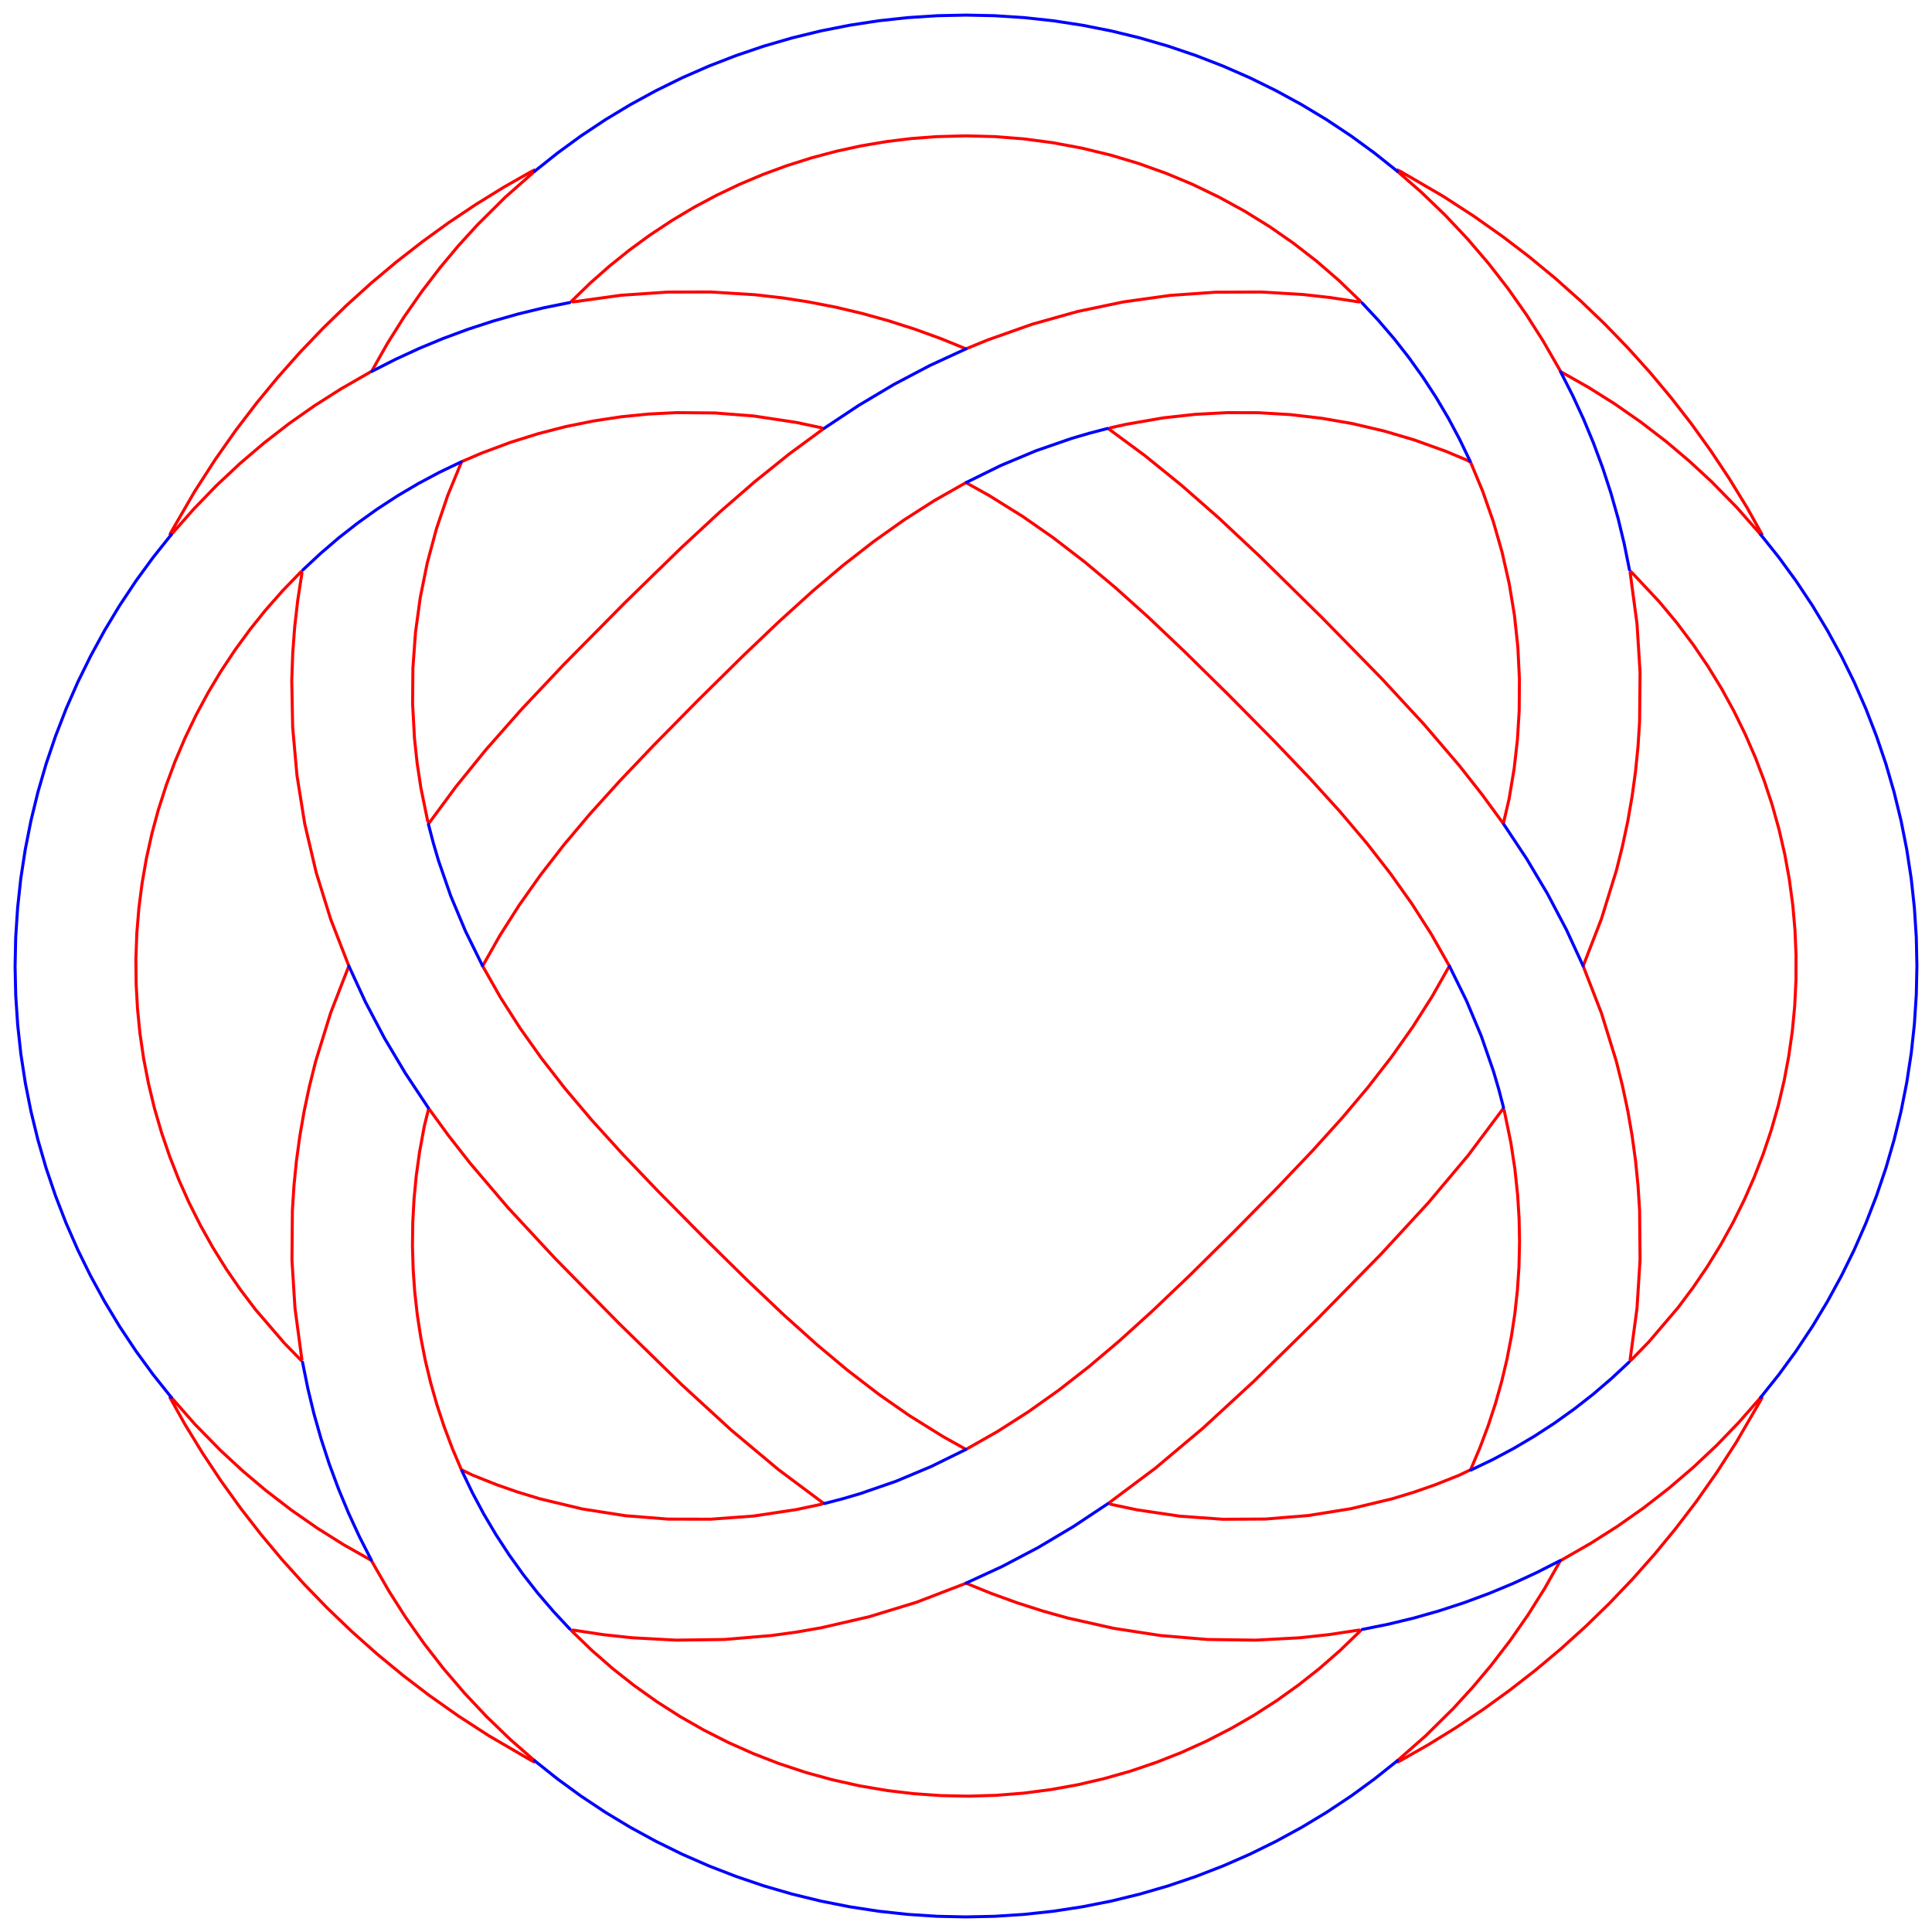
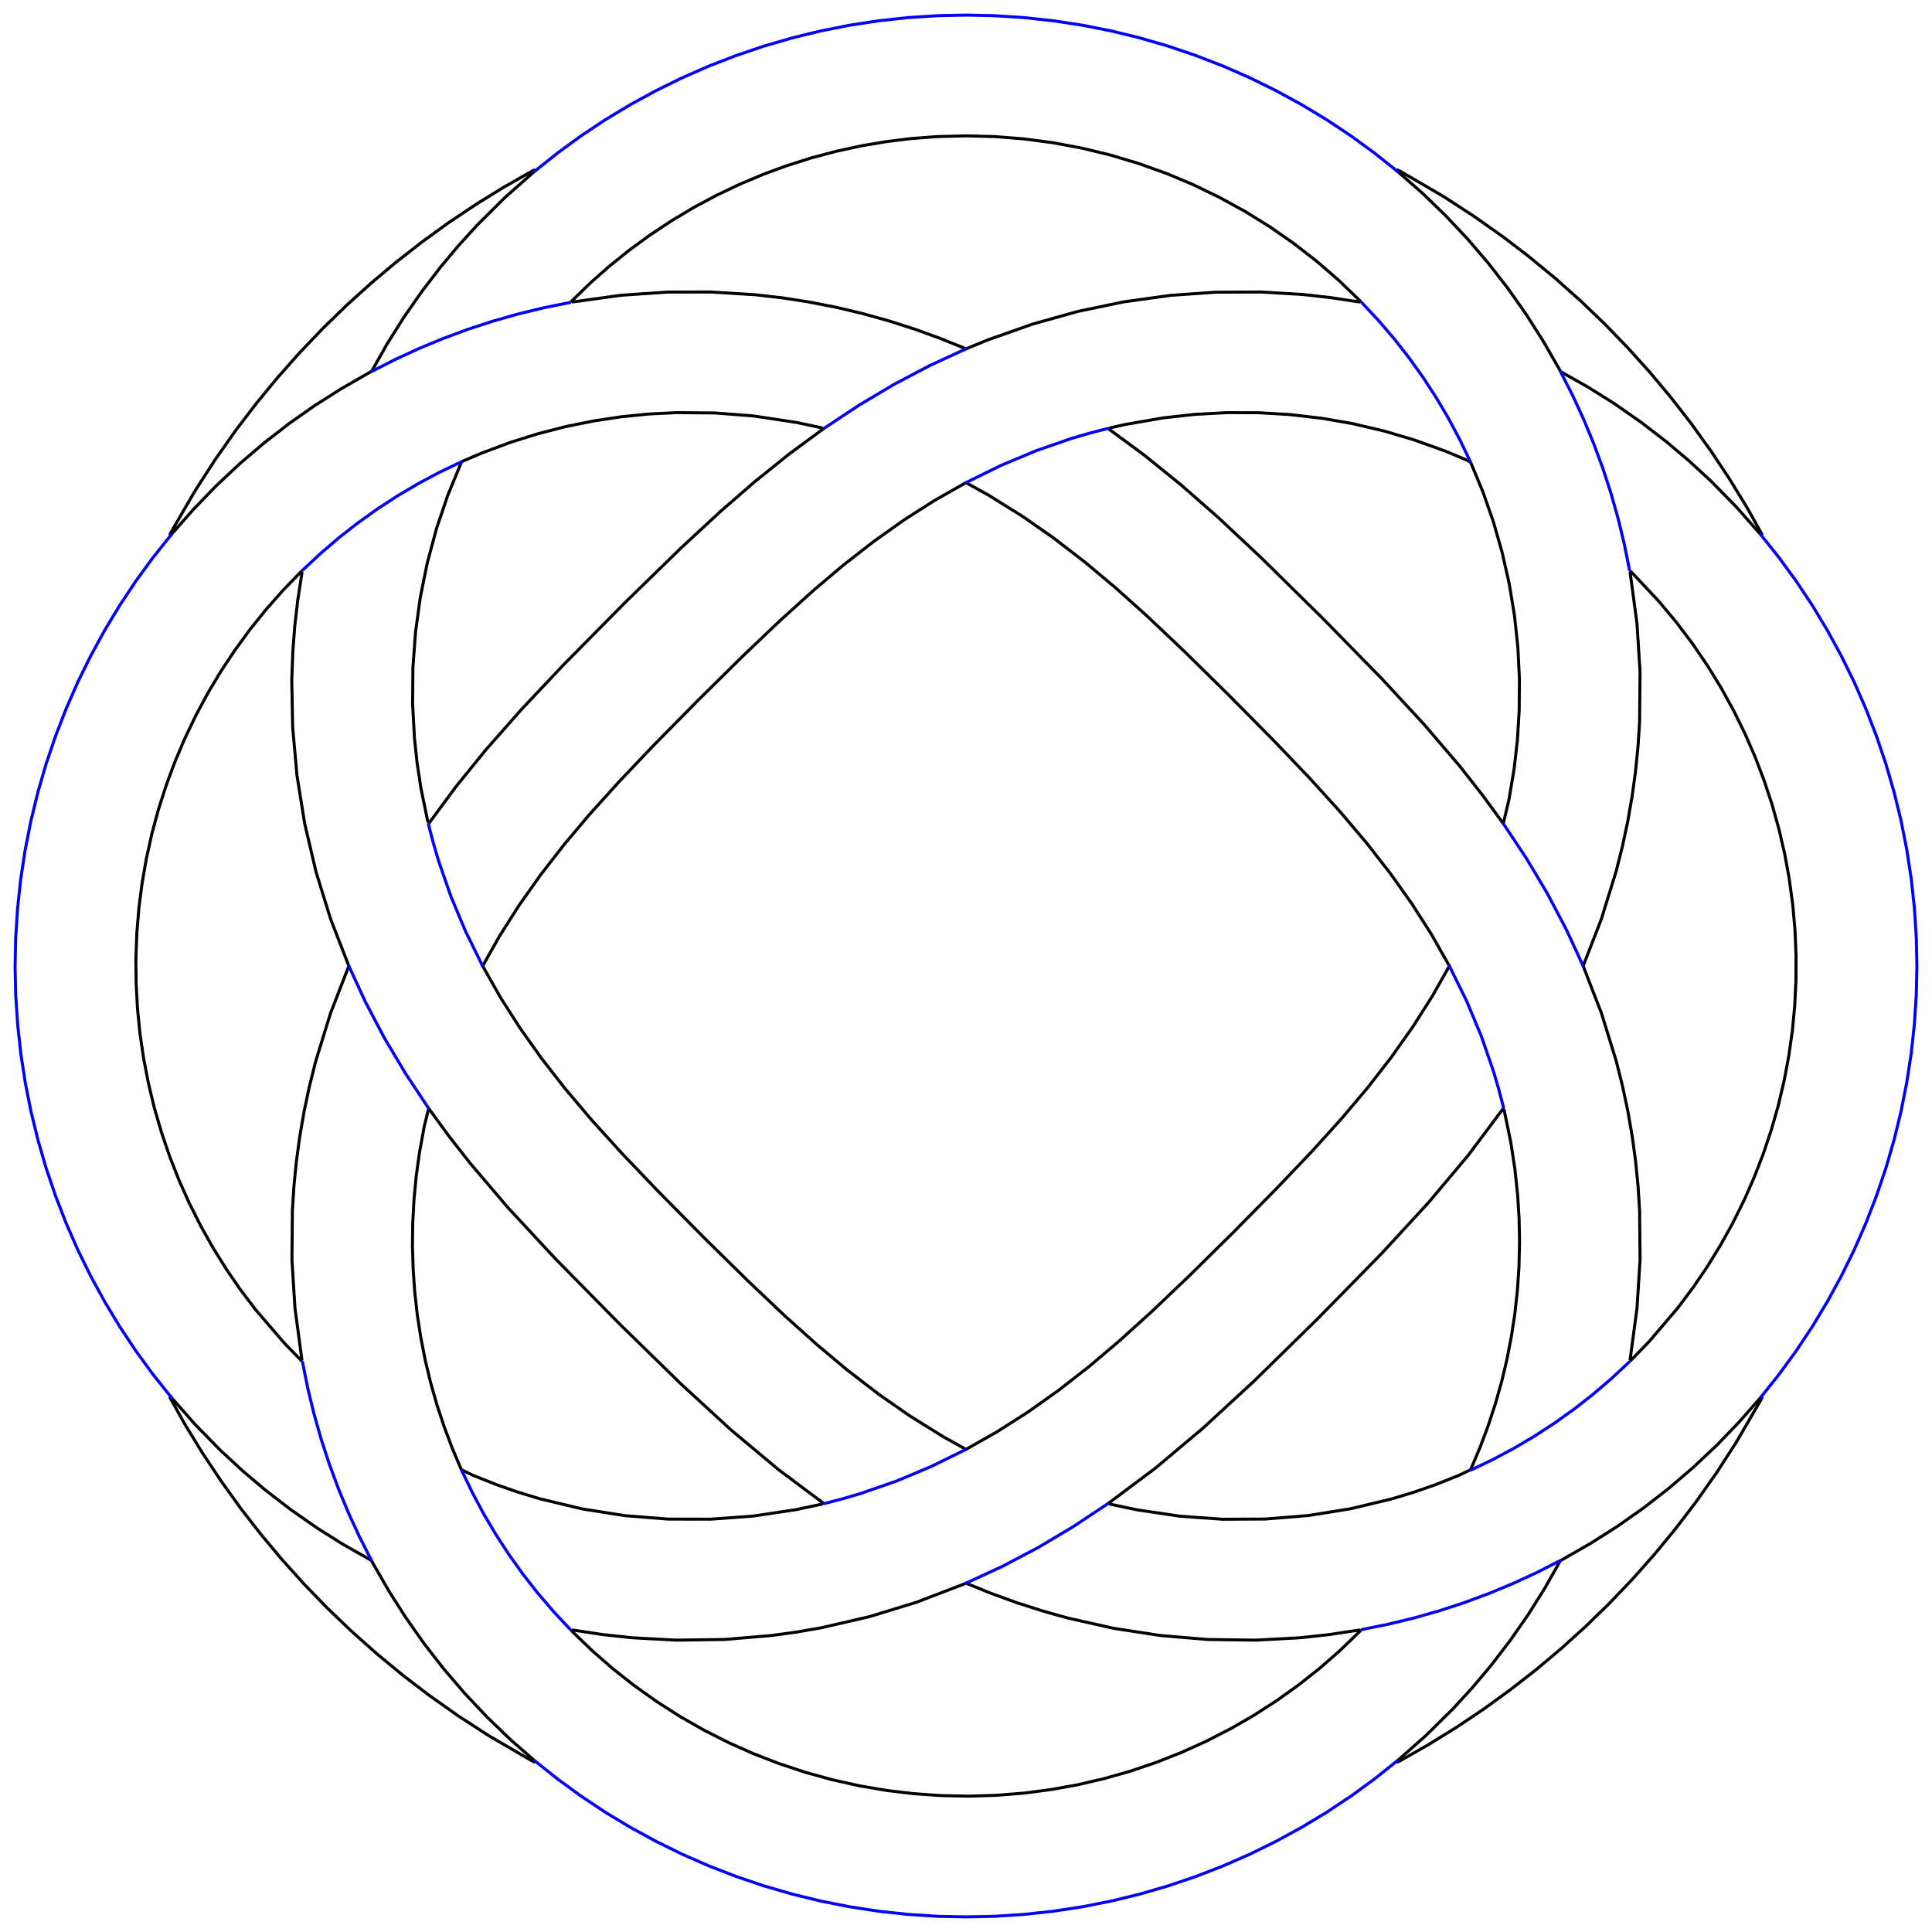
<svg xmlns="http://www.w3.org/2000/svg" width="64mm" height="64mm" viewBox="-32 -32 64 64">
-   <g id="cut" fill="none" stroke="#ff0000" stroke-width="0.1">
+   <g id="cut" fill="none" stroke="#000000" stroke-width="0.1">
    <path d="M-0.97 -27.474L0 -27.5L0.96 -27.475L1.92 -27.399L2.88 -27.272L3.84 -27.093L4.8 -26.86L5.714 -26.586L6.629 -26.259L7.497 -25.896L8.366 -25.478L9.229 -25.006L10.057 -24.493L10.834 -23.953L11.611 -23.351L12.343 -22.718L13.054 -22.034L13.029 -22.001L12.983 -22.003L12.069 -22.143L11.154 -22.245L9.783 -22.327L8.274 -22.321L6.766 -22.215L5.211 -21.998L3.703 -21.683L2.194 -21.26L0.731 -20.743L0 -20.444L-0.823 -20.779L-1.691 -21.094L-2.56 -21.372L-3.429 -21.614L-4.297 -21.82L-5.211 -21.998L-6.08 -22.133L-6.994 -22.237L-8.457 -22.328L-9.874 -22.325L-11.429 -22.219L-12.983 -22.003L-13.029 -22.001L-13.054 -22.034L-12.441 -22.629L-11.82 -23.177L-11.154 -23.713L-10.469 -24.214L-9.737 -24.698L-9.006 -25.134L-8.274 -25.525L-7.497 -25.896L-6.72 -26.223L-5.943 -26.509L-5.12 -26.77L-4.297 -26.989L-3.474 -27.168L-2.651 -27.307L-1.829 -27.409L-0.97 -27.474ZM-14.376 -26.331L-14.309 -26.362L-14.284 -26.331L-15.267 -25.463L-16.183 -24.553L-16.812 -23.863L-17.417 -23.14L-18.019 -22.354L-18.624 -21.486L-19.17 -20.617L-19.687 -19.703L-20.709 -19.115L-21.577 -18.563L-22.427 -17.966L-23.253 -17.326L-24.057 -16.64L-24.836 -15.909L-25.588 -15.131L-26.286 -14.338L-26.331 -14.284L-26.362 -14.309L-26.343 -14.354L-25.548 -15.726L-24.87 -16.777L-24.183 -17.754L-23.497 -18.651L-22.811 -19.484L-22.08 -20.309L-21.303 -21.123L-20.526 -21.879L-19.703 -22.623L-18.88 -23.314L-18.011 -23.991L-17.143 -24.62L-16.229 -25.232L-15.314 -25.797L-14.376 -26.331ZM14.284 -26.331L14.309 -26.362L14.4 -26.318L15.817 -25.492L16.823 -24.839L17.783 -24.161L18.652 -23.497L19.52 -22.781L20.359 -22.034L21.166 -21.261L21.922 -20.48L22.663 -19.657L23.36 -18.823L24.026 -17.966L24.683 -17.051L25.29 -16.137L25.878 -15.177L26.362 -14.309L26.331 -14.284L25.546 -15.177L24.696 -16.046L23.954 -16.731L23.197 -17.371L22.354 -18.019L21.486 -18.624L20.617 -19.17L19.703 -19.687L19.115 -20.709L18.563 -21.577L17.952 -22.446L17.313 -23.269L16.609 -24.091L15.877 -24.869L15.086 -25.631L14.284 -26.331ZM-9.582 -18.331L-8.32 -18.32L-7.04 -18.221L-5.623 -18.007L-4.784 -17.829L-4.739 -17.783L-5.858 -16.96L-6.994 -16.046L-8.153 -15.04L-9.436 -13.851L-11.311 -12.023L-13.343 -9.966L-14.723 -8.503L-15.909 -7.158L-16.894 -5.943L-17.783 -4.739L-17.832 -4.8L-18.057 -5.897L-18.182 -6.72L-18.27 -7.543L-18.332 -8.686L-18.322 -9.874L-18.235 -11.063L-18.078 -12.206L-17.847 -13.349L-17.54 -14.491L-17.168 -15.589L-16.716 -16.686L-16.686 -16.716L-16.046 -16.99L-15.086 -17.348L-14.171 -17.634L-13.257 -17.869L-12.343 -18.054L-11.429 -18.193L-10.514 -18.285L-9.582 -18.331ZM8.654 -18.331L9.691 -18.328L10.743 -18.266L11.794 -18.143L12.8 -17.968L13.851 -17.722L14.857 -17.424L15.909 -17.045L16.594 -16.757L16.716 -16.686L17.116 -15.726L17.468 -14.72L17.757 -13.714L17.995 -12.663L18.169 -11.611L18.281 -10.56L18.333 -9.509L18.325 -8.457L18.267 -7.497L18.158 -6.537L17.99 -5.531L17.808 -4.754L17.783 -4.739L17.097 -5.678L16.349 -6.629L15.177 -8L13.782 -9.509L11.814 -11.52L9.737 -13.564L8.366 -14.848L7.131 -15.931L5.917 -16.914L4.739 -17.783L4.784 -17.829L5.303 -17.944L6.537 -18.158L7.589 -18.274L8.654 -18.331ZM-0.023 -16L0 -16.012L0.76 -15.589L1.874 -14.895L2.88 -14.194L3.931 -13.386L4.937 -12.544L6.027 -11.566L7.232 -10.423L8.686 -8.992L10.21 -7.451L11.389 -6.217L12.389 -5.115L13.275 -4.069L14.059 -3.063L14.773 -2.057L15.416 -1.051L16.012 0L15.443 1.006L14.804 2.011L14.093 3.017L13.312 4.023L12.464 5.029L11.474 6.125L10.331 7.326L8.869 8.809L7.373 10.286L6.171 11.431L5.074 12.424L4.069 13.275L3.063 14.059L2.057 14.773L1.051 15.416L0.023 16L0 16.012L-0.76 15.589L-1.874 14.895L-2.88 14.194L-3.931 13.386L-4.937 12.544L-6.027 11.566L-7.232 10.423L-8.686 8.992L-10.21 7.451L-11.389 6.217L-12.389 5.115L-13.275 4.069L-14.059 3.063L-14.773 2.057L-15.416 1.051L-16.012 0L-15.443 -1.006L-14.804 -2.011L-14.093 -3.017L-13.312 -4.023L-12.464 -5.029L-11.474 -6.125L-10.331 -7.326L-8.869 -8.809L-7.373 -10.286L-6.171 -11.431L-5.074 -12.424L-4.069 -13.275L-3.063 -14.059L-2.057 -14.773L-1.051 -15.416L-0.023 -16ZM-22.06 -13.029L-22.034 -13.054L-22.001 -13.029L-22.003 -12.983L-22.137 -12.114L-22.237 -11.246L-22.302 -10.377L-22.335 -9.463L-22.305 -7.909L-22.162 -6.309L-21.905 -4.709L-21.529 -3.109L-21.047 -1.554L-20.444 0L-21.047 1.554L-21.542 3.154L-21.748 3.977L-21.923 4.8L-22.066 5.623L-22.179 6.446L-22.261 7.269L-22.314 8.091L-22.329 9.737L-22.228 11.337L-22.001 13.029L-22.034 13.054L-22.583 12.49L-23.543 11.373L-24.046 10.707L-24.503 10.042L-24.949 9.326L-25.359 8.594L-25.737 7.841L-26.074 7.086L-26.379 6.309L-26.651 5.511L-26.885 4.709L-27.083 3.886L-27.242 3.063L-27.363 2.24L-27.445 1.417L-27.49 0.594L-27.499 -0.229L-27.467 -1.097L-27.399 -1.92L-27.293 -2.743L-27.15 -3.566L-26.967 -4.389L-26.757 -5.166L-26.493 -5.989L-26.205 -6.766L-25.875 -7.543L-25.509 -8.306L-25.108 -9.051L-24.686 -9.757L-24.214 -10.469L-23.713 -11.154L-23.199 -11.794L-22.635 -12.434L-22.06 -13.029ZM22.001 -13.029L22.034 -13.054L22.106 -12.983L22.963 -12.069L23.543 -11.373L24.091 -10.643L24.582 -9.92L25.029 -9.189L25.431 -8.457L25.812 -7.68L26.15 -6.903L26.445 -6.126L26.702 -5.349L26.932 -4.526L27.122 -3.703L27.272 -2.88L27.389 -2.011L27.461 -1.189L27.496 -0.366L27.494 0.457L27.452 1.326L27.374 2.149L27.257 2.971L27.103 3.794L26.909 4.617L26.674 5.44L26.413 6.217L26.112 6.994L25.783 7.744L25.407 8.503L25.002 9.234L24.552 9.966L24.085 10.651L23.589 11.315L22.629 12.441L22.034 13.054L22.001 13.029L22.228 11.337L22.329 9.737L22.314 8.091L22.261 7.269L22.179 6.446L22.066 5.623L21.923 4.8L21.748 3.977L21.542 3.154L21.047 1.554L20.444 0L21.047 -1.554L21.542 -3.154L21.748 -3.977L21.923 -4.8L22.066 -5.623L22.179 -6.446L22.261 -7.269L22.314 -8.091L22.329 -9.737L22.228 -11.337L22.001 -13.029ZM-17.808 4.754L-17.783 4.739L-17.139 5.623L-16.423 6.537L-15.177 8L-13.608 9.691L-11.474 11.86L-9.417 13.869L-7.771 15.379L-6.217 16.679L-4.739 17.783L-4.784 17.829L-5.623 18.007L-7.04 18.221L-8.457 18.325L-9.874 18.322L-11.291 18.209L-12.709 17.986L-14.126 17.647L-14.857 17.424L-15.543 17.185L-16.337 16.869L-16.716 16.686L-17.008 16L-17.284 15.269L-17.526 14.537L-17.734 13.806L-17.91 13.074L-18.062 12.297L-18.175 11.566L-18.262 10.789L-18.313 10.057L-18.337 9.28L-18.327 8.503L-18.285 7.726L-18.211 6.949L-18.103 6.171L-17.944 5.303L-17.808 4.754ZM17.772 4.754L17.783 4.739L17.829 4.784L18.049 5.851L18.182 6.72L18.274 7.589L18.322 8.366L18.337 9.143L18.318 9.966L18.266 10.743L18.181 11.52L18.07 12.251L17.92 13.027L17.746 13.76L17.54 14.491L17.3 15.223L17.026 15.954L16.716 16.686L16.337 16.869L15.543 17.185L14.857 17.424L14.126 17.647L12.754 17.977L11.337 18.204L9.92 18.32L8.503 18.327L7.086 18.226L5.669 18.016L4.784 17.829L4.739 17.783L6.267 16.64L7.845 15.314L9.532 13.76L11.657 11.677L13.76 9.532L15.314 7.845L16.64 6.267L17.772 4.754ZM-26.362 14.309L-26.331 14.284L-25.546 15.177L-24.696 16.046L-23.954 16.731L-23.197 17.371L-22.354 18.019L-21.486 18.624L-20.617 19.17L-19.703 19.687L-19.115 20.709L-18.563 21.577L-17.952 22.446L-17.313 23.269L-16.609 24.091L-15.877 24.869L-15.086 25.631L-14.284 26.331L-14.309 26.362L-14.4 26.318L-15.817 25.492L-16.823 24.839L-17.783 24.161L-18.652 23.497L-19.52 22.781L-20.359 22.034L-21.166 21.261L-21.922 20.48L-22.663 19.657L-23.36 18.823L-24.026 17.966L-24.683 17.051L-25.29 16.137L-25.878 15.177L-26.362 14.309ZM26.311 14.309L26.331 14.284L26.362 14.309L26.343 14.354L25.52 15.771L24.87 16.777L24.183 17.754L23.497 18.651L22.811 19.484L22.08 20.309L21.303 21.123L20.526 21.879L19.703 22.623L18.88 23.314L18.011 23.991L17.143 24.62L16.229 25.232L15.314 25.797L14.354 26.343L14.309 26.362L14.284 26.331L15.223 25.504L16.137 24.601L16.777 23.902L17.387 23.177L18.019 22.354L18.624 21.486L19.17 20.617L19.687 19.703L20.709 19.115L21.577 18.563L22.446 17.952L23.269 17.313L24.091 16.609L24.869 15.877L25.6 15.119L26.311 14.309ZM-0.085 20.48L0 20.444L0.823 20.779L1.691 21.094L2.56 21.372L3.383 21.602L4.891 21.94L6.446 22.179L8 22.31L9.6 22.332L11.063 22.253L12.023 22.149L12.983 22.003L13.029 22.001L13.054 22.034L12.391 22.674L11.711 23.269L11.017 23.817L10.286 24.34L9.535 24.823L8.777 25.26L7.954 25.683L7.126 26.057L6.309 26.379L5.44 26.674L4.571 26.92L3.703 27.122L2.834 27.279L1.92 27.399L1.006 27.472L0.091 27.5L-0.823 27.482L-1.737 27.417L-2.606 27.314L-3.52 27.159L-4.434 26.955L-5.303 26.716L-6.189 26.423L-7.04 26.093L-7.863 25.727L-8.686 25.31L-9.463 24.867L-10.24 24.371L-11.017 23.817L-11.703 23.275L-12.391 22.674L-13.054 22.034L-13.029 22.001L-12.983 22.003L-12.023 22.149L-11.063 22.253L-9.6 22.332L-8 22.31L-6.446 22.179L-5.623 22.066L-4.8 21.923L-3.2 21.554L-1.646 21.079L-0.085 20.48Z" />
  </g>
  <g id="engrave" fill="none" stroke="#0000ff" stroke-width="0.1" stroke-linecap="round">
    <path d="M-21.968 -13.119L-21.388 -13.66L-20.771 -14.189L-20.153 -14.672L-19.499 -15.14L-18.829 -15.576L-18.145 -15.98L-17.449 -16.351L-16.722 -16.7M16.017 0.009L16.58 1.153L17.068 2.318L17.476 3.496L17.65 4.09L17.808 4.696M-13.119 21.968L-13.66 21.388L-14.189 20.771L-14.672 20.153L-15.14 19.499L-15.576 18.829L-15.98 18.145L-16.351 17.449L-16.7 16.722M0.009 -16.017L1.153 -16.58L2.318 -17.068L3.496 -17.476L4.09 -17.65L4.696 -17.808M21.968 13.119L21.388 13.66L20.771 14.189L20.153 14.672L19.499 15.14L18.829 15.576L18.145 15.98L17.449 16.351L16.722 16.7M-16.017 -0.009L-16.58 -1.153L-17.068 -2.318L-17.476 -3.496L-17.65 -4.09L-17.808 -4.696M13.119 -21.968L13.66 -21.388L14.189 -20.771L14.672 -20.153L15.14 -19.499L15.576 -18.829L15.98 -18.145L16.351 -17.449L16.7 -16.722M-0.009 16.017L-1.153 16.58L-2.318 17.068L-3.496 17.476L-4.09 17.65L-4.696 17.808M-19.682 -19.698L-18.904 -20.094L-18.117 -20.457L-17.321 -20.787L-16.493 -21.094L-15.661 -21.365L-14.825 -21.602L-13.988 -21.804L-13.125 -21.978M17.813 -4.697L18.571 -3.554L19.264 -2.39L19.892 -1.197L20.442 -0.004M-19.698 19.682L-20.094 18.904L-20.457 18.117L-20.787 17.321L-21.094 16.493L-21.365 15.661L-21.602 14.825L-21.804 13.988L-21.978 13.125M-4.697 -17.813L-3.554 -18.571L-2.39 -19.264L-1.197 -19.892L-0.004 -20.442M19.682 19.698L18.904 20.094L18.117 20.457L17.321 20.787L16.493 21.094L15.661 21.365L14.825 21.602L13.988 21.804L13.125 21.978M-17.813 4.697L-18.571 3.554L-19.264 2.39L-19.892 1.197L-20.442 0.004M19.698 -19.682L20.094 -18.904L20.457 -18.117L20.787 -17.321L21.094 -16.493L21.365 -15.661L21.602 -14.825L21.804 -13.988L21.978 -13.125M4.697 17.813L3.554 18.571L2.39 19.264L1.197 19.892L0.004 20.442M-31.5 0L-31.48 -0.946L-31.417 -1.921L-31.312 -2.892L-31.164 -3.857L-30.975 -4.813L-30.744 -5.759L-30.473 -6.693L-30.161 -7.613L-29.811 -8.517L-29.423 -9.403L-28.997 -10.269L-28.536 -11.114L-28.041 -11.936L-27.495 -12.758L-26.933 -13.528L-26.322 -14.295M14.295 26.322L13.528 26.933L12.758 27.495L11.936 28.041L11.114 28.536L10.269 28.997L9.403 29.423L8.517 29.811L7.613 30.161L6.693 30.473L5.759 30.744L4.813 30.975L3.857 31.164L2.892 31.312L1.921 31.417L0.946 31.48L0 31.5L-0.946 31.48L-1.921 31.417L-2.892 31.312L-3.857 31.164L-4.813 30.975L-5.759 30.744L-6.693 30.473L-7.613 30.161L-8.517 29.811L-9.403 29.423L-10.269 28.997L-11.114 28.536L-11.936 28.041L-12.758 27.495L-13.528 26.933L-14.295 26.322M26.322 -14.295L26.933 -13.528L27.495 -12.758L28.041 -11.936L28.536 -11.114L28.997 -10.269L29.423 -9.403L29.811 -8.517L30.161 -7.613L30.473 -6.693L30.744 -5.759L30.975 -4.813L31.164 -3.857L31.312 -2.892L31.417 -1.921L31.48 -0.946L31.5 0L31.48 0.946L31.417 1.921L31.312 2.892L31.164 3.857L30.975 4.813L30.744 5.759L30.473 6.693L30.161 7.613L29.811 8.517L29.423 9.403L28.997 10.269L28.536 11.114L28.041 11.936L27.495 12.758L26.933 13.528L26.322 14.295M-14.295 -26.322L-13.528 -26.933L-12.758 -27.495L-11.936 -28.041L-11.114 -28.536L-10.269 -28.997L-9.403 -29.423L-8.517 -29.811L-7.613 -30.161L-6.693 -30.473L-5.759 -30.744L-4.813 -30.975L-3.857 -31.164L-2.892 -31.312L-1.921 -31.417L-0.946 -31.48L0 -31.5L0.946 -31.48L1.921 -31.417L2.892 -31.312L3.857 -31.164L4.813 -30.975L5.759 -30.744L6.693 -30.473L7.613 -30.161L8.517 -29.811L9.403 -29.423L10.269 -28.997L11.114 -28.536L11.936 -28.041L12.758 -27.495L13.528 -26.933L14.295 -26.322M-26.322 14.295L-26.933 13.528L-27.495 12.758L-28.041 11.936L-28.536 11.114L-28.997 10.269L-29.423 9.403L-29.811 8.517L-30.161 7.613L-30.473 6.693L-30.744 5.759L-30.975 4.813L-31.159 3.887L-31.308 2.922L-31.414 1.952L-31.479 0.977L-31.5 0.031" />
  </g>
</svg>
